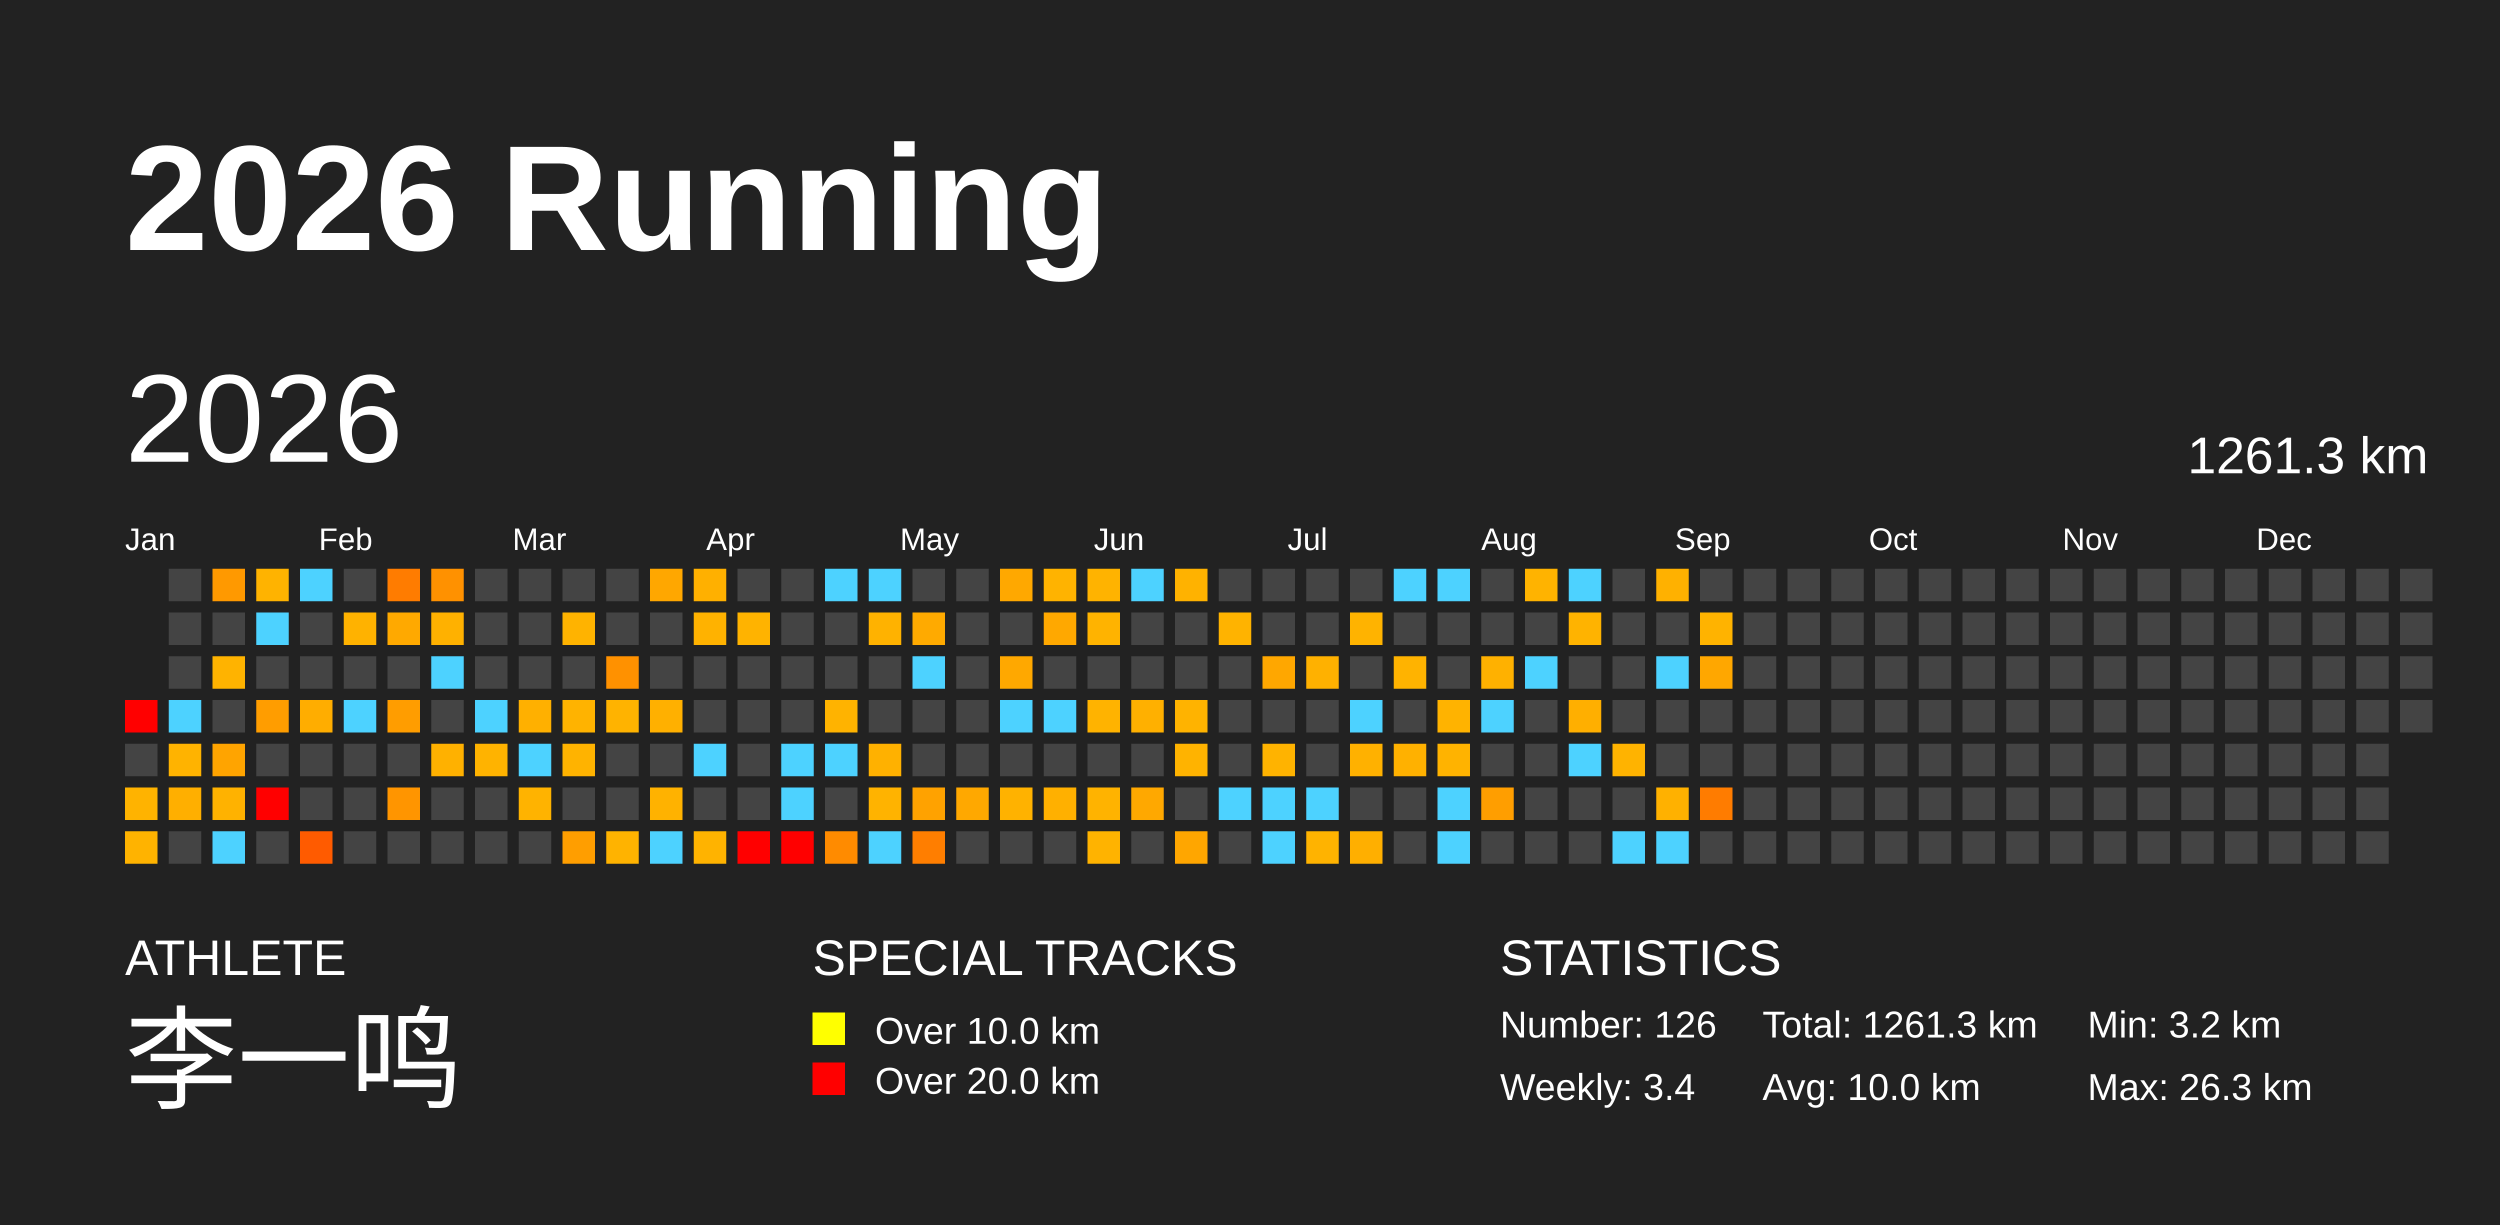
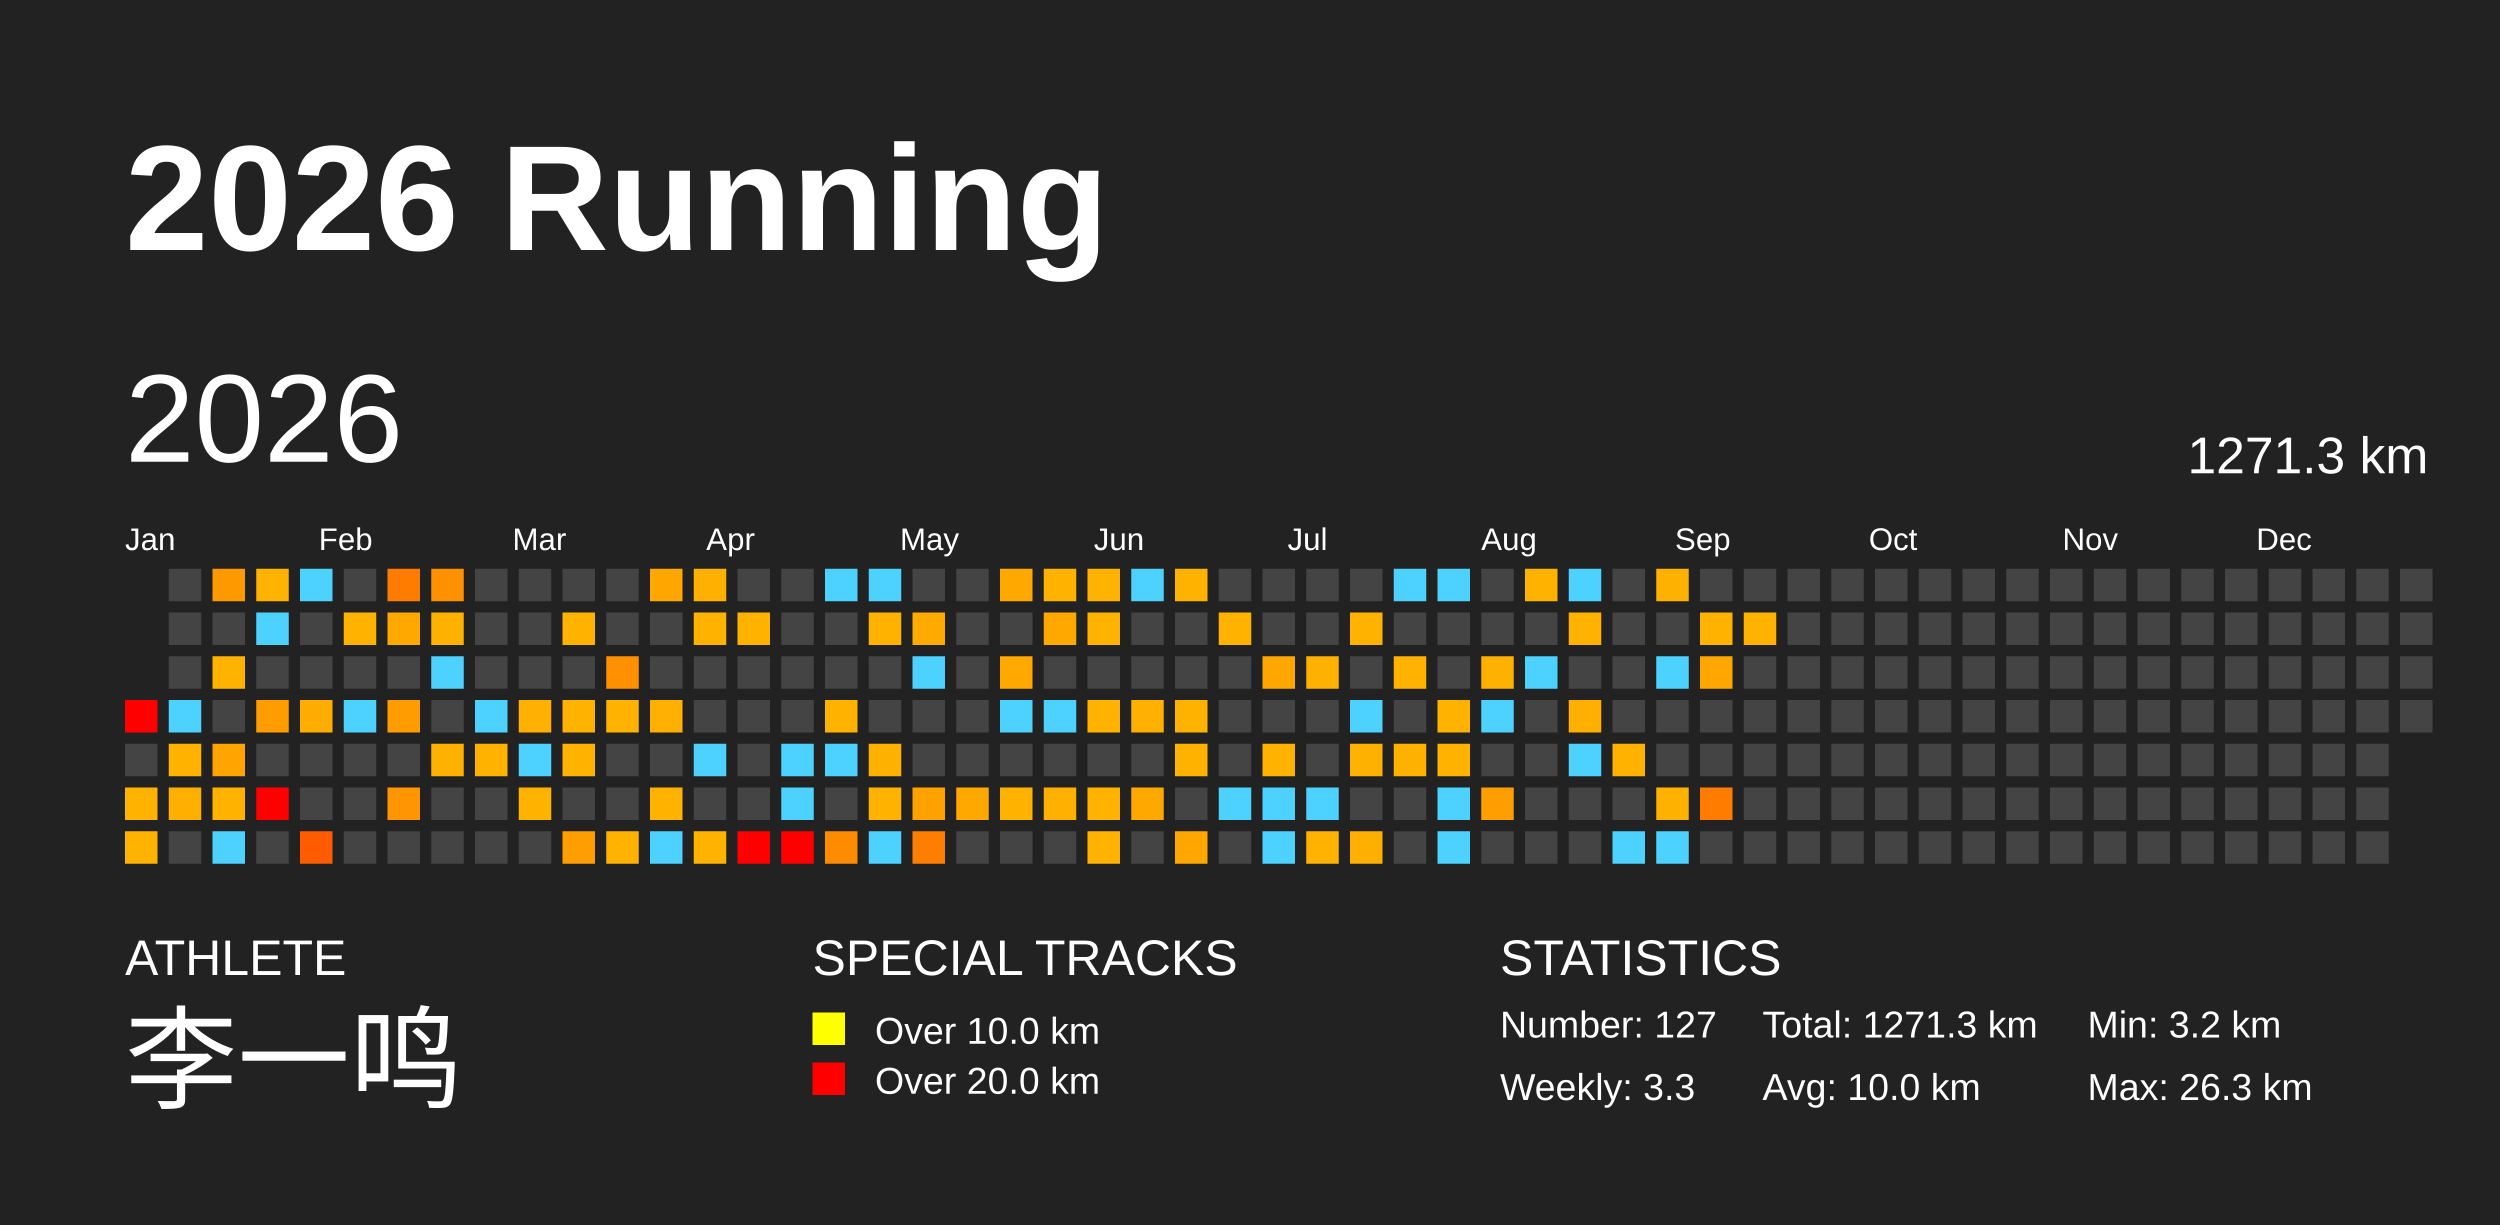
<svg xmlns="http://www.w3.org/2000/svg" baseProfile="full" height="98mm" version="1.1" viewBox="0,0,200,98" width="200mm">
  <defs />
  <rect fill="#222222" height="98" width="200" x="0" y="0" />
  <text fill="#FFFFFF" style="font-size:12px; font-family:Arial; font-weight:bold;" x="10" y="20">2026 Running</text>
  <text fill="#FFFFFF" style="font-size:4px; font-family:Arial" x="10" y="78">ATHLETE</text>
  <text fill="#FFFFFF" style="font-size:9px; font-family:Arial" x="10" y="88">李一鸣</text>
  <text fill="#FFFFFF" style="font-size:4px; font-family:Arial" x="65" y="78">SPECIAL TRACKS</text>
  <rect fill="yellow" height="2.6" width="2.6" x="65" y="81" />
  <text fill="#FFFFFF" style="font-size:3px; font-family:Arial" x="70" y="83.5">Over 10.0 km</text>
  <rect fill="red" height="2.6" width="2.6" x="65" y="85" />
  <text fill="#FFFFFF" style="font-size:3px; font-family:Arial" x="70" y="87.5">Over 20.0 km</text>
  <text fill="#FFFFFF" style="font-size:4px; font-family:Arial" x="120" y="78">STATISTICS</text>
-   <text fill="#FFFFFF" style="font-size:3px; font-family:Arial" x="120" y="83">Number: 126</text>
-   <text fill="#FFFFFF" style="font-size:3px; font-family:Arial" x="120" y="88">Weekly: 3.4</text>
-   <text fill="#FFFFFF" style="font-size:3px; font-family:Arial" x="141" y="83">Total: 1261.3 km</text>
+   <text fill="#FFFFFF" style="font-size:3px; font-family:Arial" x="120" y="83">Number: 127</text>
+   <text fill="#FFFFFF" style="font-size:3px; font-family:Arial" x="120" y="88">Weekly: 3.3</text>
+   <text fill="#FFFFFF" style="font-size:3px; font-family:Arial" x="141" y="83">Total: 1271.3 km</text>
  <text fill="#FFFFFF" style="font-size:3px; font-family:Arial" x="141" y="88">Avg: 10.0 km</text>
  <text fill="#FFFFFF" style="font-size:3px; font-family:Arial" x="167" y="83">Min: 3.2 km</text>
  <text fill="#FFFFFF" style="font-size:3px; font-family:Arial" x="167" y="88">Max: 26.3 km</text>
  <text dominant-baseline="hanging" fill="#FFFFFF" style="font-size:10.0px; font-family:Arial;" x="10" y="30">2026</text>
-   <text dominant-baseline="hanging" fill="#FFFFFF" style="font-size:4.125px; font-family:Arial;" x="175" y="35">1261.3 km</text>
+   <text dominant-baseline="hanging" fill="#FFFFFF" style="font-size:4.125px; font-family:Arial;" x="175" y="35">1271.3 km</text>
  <text fill="#FFFFFF" style="font-size:2.5px; font-family:Arial" x="10.0" y="44">Jan</text>
  <text fill="#FFFFFF" style="font-size:2.5px; font-family:Arial" x="25.5" y="44">Feb</text>
  <text fill="#FFFFFF" style="font-size:2.5px; font-family:Arial" x="41.0" y="44">Mar</text>
  <text fill="#FFFFFF" style="font-size:2.5px; font-family:Arial" x="56.5" y="44">Apr</text>
  <text fill="#FFFFFF" style="font-size:2.5px; font-family:Arial" x="72.0" y="44">May</text>
  <text fill="#FFFFFF" style="font-size:2.5px; font-family:Arial" x="87.5" y="44">Jun</text>
  <text fill="#FFFFFF" style="font-size:2.5px; font-family:Arial" x="103.0" y="44">Jul</text>
  <text fill="#FFFFFF" style="font-size:2.5px; font-family:Arial" x="118.5" y="44">Aug</text>
  <text fill="#FFFFFF" style="font-size:2.5px; font-family:Arial" x="134.0" y="44">Sep</text>
  <text fill="#FFFFFF" style="font-size:2.5px; font-family:Arial" x="149.5" y="44">Oct</text>
  <text fill="#FFFFFF" style="font-size:2.5px; font-family:Arial" x="165.0" y="44">Nov</text>
  <text fill="#FFFFFF" style="font-size:2.5px; font-family:Arial" x="180.5" y="44">Dec</text>
  <rect fill="red" height="2.6" width="2.6" x="10.0" y="56.0" />
  <rect fill="#444444" height="2.6" width="2.6" x="10.0" y="59.5" />
  <rect fill="#ffb300" height="2.6" width="2.6" x="10.0" y="63.0" />
  <rect fill="#ffb300" height="2.6" width="2.6" x="10.0" y="66.5" />
  <rect fill="#444444" height="2.6" width="2.6" x="13.5" y="45.5" />
  <rect fill="#444444" height="2.6" width="2.6" x="13.5" y="49.0" />
  <rect fill="#444444" height="2.6" width="2.6" x="13.5" y="52.5" />
  <rect fill="#4dd2ff" height="2.6" width="2.6" x="13.5" y="56.0" />
  <rect fill="#ffb300" height="2.6" width="2.6" x="13.5" y="59.5" />
  <rect fill="#ffaf00" height="2.6" width="2.6" x="13.5" y="63.0" />
  <rect fill="#444444" height="2.6" width="2.6" x="13.5" y="66.5" />
  <rect fill="#ff9900" height="2.6" width="2.6" x="17.0" y="45.5" />
  <rect fill="#444444" height="2.6" width="2.6" x="17.0" y="49.0" />
  <rect fill="#ffb300" height="2.6" width="2.6" x="17.0" y="52.5" />
  <rect fill="#444444" height="2.6" width="2.6" x="17.0" y="56.0" />
  <rect fill="#ffa400" height="2.6" width="2.6" x="17.0" y="59.5" />
  <rect fill="#ffb200" height="2.6" width="2.6" x="17.0" y="63.0" />
  <rect fill="#4dd2ff" height="2.6" width="2.6" x="17.0" y="66.5" />
  <rect fill="#ffb300" height="2.6" width="2.6" x="20.5" y="45.5" />
  <rect fill="#4dd2ff" height="2.6" width="2.6" x="20.5" y="49.0" />
  <rect fill="#444444" height="2.6" width="2.6" x="20.5" y="52.5" />
  <rect fill="#ff9d00" height="2.6" width="2.6" x="20.5" y="56.0" />
  <rect fill="#444444" height="2.6" width="2.6" x="20.5" y="59.5" />
  <rect fill="red" height="2.6" width="2.6" x="20.5" y="63.0" />
  <rect fill="#444444" height="2.6" width="2.6" x="20.5" y="66.5" />
  <rect fill="#4dd2ff" height="2.6" width="2.6" x="24.0" y="45.5" />
  <rect fill="#444444" height="2.6" width="2.6" x="24.0" y="49.0" />
  <rect fill="#444444" height="2.6" width="2.6" x="24.0" y="52.5" />
  <rect fill="#ffad00" height="2.6" width="2.6" x="24.0" y="56.0" />
  <rect fill="#444444" height="2.6" width="2.6" x="24.0" y="59.5" />
  <rect fill="#444444" height="2.6" width="2.6" x="24.0" y="63.0" />
  <rect fill="#ff5b00" height="2.6" width="2.6" x="24.0" y="66.5" />
  <rect fill="#444444" height="2.6" width="2.6" x="27.5" y="45.5" />
  <rect fill="#ffb200" height="2.6" width="2.6" x="27.5" y="49.0" />
  <rect fill="#444444" height="2.6" width="2.6" x="27.5" y="52.5" />
  <rect fill="#4dd2ff" height="2.6" width="2.6" x="27.5" y="56.0" />
  <rect fill="#444444" height="2.6" width="2.6" x="27.5" y="59.5" />
  <rect fill="#444444" height="2.6" width="2.6" x="27.5" y="63.0" />
  <rect fill="#444444" height="2.6" width="2.6" x="27.5" y="66.5" />
  <rect fill="#ff7c00" height="2.6" width="2.6" x="31.0" y="45.5" />
  <rect fill="#ffa900" height="2.6" width="2.6" x="31.0" y="49.0" />
  <rect fill="#444444" height="2.6" width="2.6" x="31.0" y="52.5" />
  <rect fill="#ff9d00" height="2.6" width="2.6" x="31.0" y="56.0" />
  <rect fill="#444444" height="2.6" width="2.6" x="31.0" y="59.5" />
  <rect fill="#ff9500" height="2.6" width="2.6" x="31.0" y="63.0" />
  <rect fill="#444444" height="2.6" width="2.6" x="31.0" y="66.5" />
  <rect fill="#ff9100" height="2.6" width="2.6" x="34.5" y="45.5" />
  <rect fill="#ffb100" height="2.6" width="2.6" x="34.5" y="49.0" />
  <rect fill="#4dd2ff" height="2.6" width="2.6" x="34.5" y="52.5" />
  <rect fill="#444444" height="2.6" width="2.6" x="34.5" y="56.0" />
  <rect fill="#ffb100" height="2.6" width="2.6" x="34.5" y="59.5" />
  <rect fill="#444444" height="2.6" width="2.6" x="34.5" y="63.0" />
  <rect fill="#444444" height="2.6" width="2.6" x="34.5" y="66.5" />
  <rect fill="#444444" height="2.6" width="2.6" x="38.0" y="45.5" />
  <rect fill="#444444" height="2.6" width="2.6" x="38.0" y="49.0" />
  <rect fill="#444444" height="2.6" width="2.6" x="38.0" y="52.5" />
  <rect fill="#4dd2ff" height="2.6" width="2.6" x="38.0" y="56.0" />
  <rect fill="#ffb300" height="2.6" width="2.6" x="38.0" y="59.5" />
  <rect fill="#444444" height="2.6" width="2.6" x="38.0" y="63.0" />
  <rect fill="#444444" height="2.6" width="2.6" x="38.0" y="66.5" />
  <rect fill="#444444" height="2.6" width="2.6" x="41.5" y="45.5" />
  <rect fill="#444444" height="2.6" width="2.6" x="41.5" y="49.0" />
  <rect fill="#444444" height="2.6" width="2.6" x="41.5" y="52.5" />
  <rect fill="#ffb000" height="2.6" width="2.6" x="41.5" y="56.0" />
  <rect fill="#4dd2ff" height="2.6" width="2.6" x="41.5" y="59.5" />
  <rect fill="#ffb300" height="2.6" width="2.6" x="41.5" y="63.0" />
  <rect fill="#444444" height="2.6" width="2.6" x="41.5" y="66.5" />
  <rect fill="#444444" height="2.6" width="2.6" x="45.0" y="45.5" />
  <rect fill="#ffb300" height="2.6" width="2.6" x="45.0" y="49.0" />
  <rect fill="#444444" height="2.6" width="2.6" x="45.0" y="52.5" />
  <rect fill="#ffb300" height="2.6" width="2.6" x="45.0" y="56.0" />
  <rect fill="#ffb300" height="2.6" width="2.6" x="45.0" y="59.5" />
  <rect fill="#444444" height="2.6" width="2.6" x="45.0" y="63.0" />
  <rect fill="#ff9e00" height="2.6" width="2.6" x="45.0" y="66.5" />
  <rect fill="#444444" height="2.6" width="2.6" x="48.5" y="45.5" />
  <rect fill="#444444" height="2.6" width="2.6" x="48.5" y="49.0" />
  <rect fill="#ff9100" height="2.6" width="2.6" x="48.5" y="52.5" />
  <rect fill="#ffb300" height="2.6" width="2.6" x="48.5" y="56.0" />
  <rect fill="#444444" height="2.6" width="2.6" x="48.5" y="59.5" />
  <rect fill="#444444" height="2.6" width="2.6" x="48.5" y="63.0" />
  <rect fill="#ffb300" height="2.6" width="2.6" x="48.5" y="66.5" />
  <rect fill="#ffa700" height="2.6" width="2.6" x="52.0" y="45.5" />
  <rect fill="#444444" height="2.6" width="2.6" x="52.0" y="49.0" />
  <rect fill="#444444" height="2.6" width="2.6" x="52.0" y="52.5" />
  <rect fill="#ffb000" height="2.6" width="2.6" x="52.0" y="56.0" />
  <rect fill="#444444" height="2.6" width="2.6" x="52.0" y="59.5" />
  <rect fill="#ffb200" height="2.6" width="2.6" x="52.0" y="63.0" />
  <rect fill="#4dd2ff" height="2.6" width="2.6" x="52.0" y="66.5" />
  <rect fill="#ffb000" height="2.6" width="2.6" x="55.5" y="45.5" />
  <rect fill="#ffb200" height="2.6" width="2.6" x="55.5" y="49.0" />
  <rect fill="#444444" height="2.6" width="2.6" x="55.5" y="52.5" />
  <rect fill="#444444" height="2.6" width="2.6" x="55.5" y="56.0" />
  <rect fill="#4dd2ff" height="2.6" width="2.6" x="55.5" y="59.5" />
  <rect fill="#444444" height="2.6" width="2.6" x="55.5" y="63.0" />
  <rect fill="#ffb300" height="2.6" width="2.6" x="55.5" y="66.5" />
  <rect fill="#444444" height="2.6" width="2.6" x="59.0" y="45.5" />
  <rect fill="#ffb300" height="2.6" width="2.6" x="59.0" y="49.0" />
  <rect fill="#444444" height="2.6" width="2.6" x="59.0" y="52.5" />
  <rect fill="#444444" height="2.6" width="2.6" x="59.0" y="56.0" />
  <rect fill="#444444" height="2.6" width="2.6" x="59.0" y="59.5" />
  <rect fill="#444444" height="2.6" width="2.6" x="59.0" y="63.0" />
  <rect fill="red" height="2.6" width="2.6" x="59.0" y="66.5" />
  <rect fill="#444444" height="2.6" width="2.6" x="62.5" y="45.5" />
  <rect fill="#444444" height="2.6" width="2.6" x="62.5" y="49.0" />
  <rect fill="#444444" height="2.6" width="2.6" x="62.5" y="52.5" />
  <rect fill="#444444" height="2.6" width="2.6" x="62.5" y="56.0" />
  <rect fill="#4dd2ff" height="2.6" width="2.6" x="62.5" y="59.5" />
  <rect fill="#4dd2ff" height="2.6" width="2.6" x="62.5" y="63.0" />
  <rect fill="red" height="2.6" width="2.6" x="62.5" y="66.5" />
  <rect fill="#4dd2ff" height="2.6" width="2.6" x="66.0" y="45.5" />
  <rect fill="#444444" height="2.6" width="2.6" x="66.0" y="49.0" />
  <rect fill="#444444" height="2.6" width="2.6" x="66.0" y="52.5" />
  <rect fill="#ffb300" height="2.6" width="2.6" x="66.0" y="56.0" />
  <rect fill="#4dd2ff" height="2.6" width="2.6" x="66.0" y="59.5" />
  <rect fill="#444444" height="2.6" width="2.6" x="66.0" y="63.0" />
  <rect fill="#ff8b00" height="2.6" width="2.6" x="66.0" y="66.5" />
  <rect fill="#4dd2ff" height="2.6" width="2.6" x="69.5" y="45.5" />
  <rect fill="#ffb200" height="2.6" width="2.6" x="69.5" y="49.0" />
  <rect fill="#444444" height="2.6" width="2.6" x="69.5" y="52.5" />
  <rect fill="#444444" height="2.6" width="2.6" x="69.5" y="56.0" />
  <rect fill="#ffb100" height="2.6" width="2.6" x="69.5" y="59.5" />
  <rect fill="#ffb300" height="2.6" width="2.6" x="69.5" y="63.0" />
  <rect fill="#4dd2ff" height="2.6" width="2.6" x="69.5" y="66.5" />
  <rect fill="#444444" height="2.6" width="2.6" x="73.0" y="45.5" />
  <rect fill="#ffaa00" height="2.6" width="2.6" x="73.0" y="49.0" />
  <rect fill="#4dd2ff" height="2.6" width="2.6" x="73.0" y="52.5" />
  <rect fill="#444444" height="2.6" width="2.6" x="73.0" y="56.0" />
  <rect fill="#444444" height="2.6" width="2.6" x="73.0" y="59.5" />
  <rect fill="#ffa200" height="2.6" width="2.6" x="73.0" y="63.0" />
  <rect fill="#ff7e00" height="2.6" width="2.6" x="73.0" y="66.5" />
  <rect fill="#444444" height="2.6" width="2.6" x="76.5" y="45.5" />
  <rect fill="#444444" height="2.6" width="2.6" x="76.5" y="49.0" />
  <rect fill="#444444" height="2.6" width="2.6" x="76.5" y="52.5" />
  <rect fill="#444444" height="2.6" width="2.6" x="76.5" y="56.0" />
  <rect fill="#444444" height="2.6" width="2.6" x="76.5" y="59.5" />
  <rect fill="#ffa800" height="2.6" width="2.6" x="76.5" y="63.0" />
  <rect fill="#444444" height="2.6" width="2.6" x="76.5" y="66.5" />
  <rect fill="#ffa800" height="2.6" width="2.6" x="80.0" y="45.5" />
  <rect fill="#444444" height="2.6" width="2.6" x="80.0" y="49.0" />
  <rect fill="#ffa800" height="2.6" width="2.6" x="80.0" y="52.5" />
  <rect fill="#4dd2ff" height="2.6" width="2.6" x="80.0" y="56.0" />
  <rect fill="#444444" height="2.6" width="2.6" x="80.0" y="59.5" />
  <rect fill="#ffb200" height="2.6" width="2.6" x="80.0" y="63.0" />
  <rect fill="#444444" height="2.6" width="2.6" x="80.0" y="66.5" />
  <rect fill="#ffb300" height="2.6" width="2.6" x="83.5" y="45.5" />
  <rect fill="#ffa800" height="2.6" width="2.6" x="83.5" y="49.0" />
  <rect fill="#444444" height="2.6" width="2.6" x="83.5" y="52.5" />
  <rect fill="#4dd2ff" height="2.6" width="2.6" x="83.5" y="56.0" />
  <rect fill="#444444" height="2.6" width="2.6" x="83.5" y="59.5" />
  <rect fill="#ffb000" height="2.6" width="2.6" x="83.5" y="63.0" />
  <rect fill="#444444" height="2.6" width="2.6" x="83.5" y="66.5" />
  <rect fill="#ffb300" height="2.6" width="2.6" x="87.0" y="45.5" />
  <rect fill="#ffb300" height="2.6" width="2.6" x="87.0" y="49.0" />
  <rect fill="#444444" height="2.6" width="2.6" x="87.0" y="52.5" />
  <rect fill="#ffb300" height="2.6" width="2.6" x="87.0" y="56.0" />
  <rect fill="#444444" height="2.6" width="2.6" x="87.0" y="59.5" />
  <rect fill="#ffb300" height="2.6" width="2.6" x="87.0" y="63.0" />
  <rect fill="#ffb300" height="2.6" width="2.6" x="87.0" y="66.5" />
  <rect fill="#4dd2ff" height="2.6" width="2.6" x="90.5" y="45.5" />
  <rect fill="#444444" height="2.6" width="2.6" x="90.5" y="49.0" />
  <rect fill="#444444" height="2.6" width="2.6" x="90.5" y="52.5" />
  <rect fill="#ffb000" height="2.6" width="2.6" x="90.5" y="56.0" />
  <rect fill="#444444" height="2.6" width="2.6" x="90.5" y="59.5" />
  <rect fill="#ffa800" height="2.6" width="2.6" x="90.5" y="63.0" />
  <rect fill="#444444" height="2.6" width="2.6" x="90.5" y="66.5" />
  <rect fill="#ffb200" height="2.6" width="2.6" x="94.0" y="45.5" />
  <rect fill="#444444" height="2.6" width="2.6" x="94.0" y="49.0" />
  <rect fill="#444444" height="2.6" width="2.6" x="94.0" y="52.5" />
  <rect fill="#ffb300" height="2.6" width="2.6" x="94.0" y="56.0" />
  <rect fill="#ffb300" height="2.6" width="2.6" x="94.0" y="59.5" />
  <rect fill="#444444" height="2.6" width="2.6" x="94.0" y="63.0" />
  <rect fill="#ffa600" height="2.6" width="2.6" x="94.0" y="66.5" />
  <rect fill="#444444" height="2.6" width="2.6" x="97.5" y="45.5" />
  <rect fill="#ffb300" height="2.6" width="2.6" x="97.5" y="49.0" />
  <rect fill="#444444" height="2.6" width="2.6" x="97.5" y="52.5" />
  <rect fill="#444444" height="2.6" width="2.6" x="97.5" y="56.0" />
  <rect fill="#444444" height="2.6" width="2.6" x="97.5" y="59.5" />
  <rect fill="#4dd2ff" height="2.6" width="2.6" x="97.5" y="63.0" />
  <rect fill="#444444" height="2.6" width="2.6" x="97.5" y="66.5" />
  <rect fill="#444444" height="2.6" width="2.6" x="101.0" y="45.5" />
  <rect fill="#444444" height="2.6" width="2.6" x="101.0" y="49.0" />
  <rect fill="#ffa700" height="2.6" width="2.6" x="101.0" y="52.5" />
  <rect fill="#444444" height="2.6" width="2.6" x="101.0" y="56.0" />
  <rect fill="#ffb300" height="2.6" width="2.6" x="101.0" y="59.5" />
  <rect fill="#4dd2ff" height="2.6" width="2.6" x="101.0" y="63.0" />
  <rect fill="#4dd2ff" height="2.6" width="2.6" x="101.0" y="66.5" />
  <rect fill="#444444" height="2.6" width="2.6" x="104.5" y="45.5" />
  <rect fill="#444444" height="2.6" width="2.6" x="104.5" y="49.0" />
  <rect fill="#ffb100" height="2.6" width="2.6" x="104.5" y="52.5" />
  <rect fill="#444444" height="2.6" width="2.6" x="104.5" y="56.0" />
  <rect fill="#444444" height="2.6" width="2.6" x="104.5" y="59.5" />
  <rect fill="#4dd2ff" height="2.6" width="2.6" x="104.5" y="63.0" />
  <rect fill="#ffb300" height="2.6" width="2.6" x="104.5" y="66.5" />
  <rect fill="#444444" height="2.6" width="2.6" x="108.0" y="45.5" />
  <rect fill="#ffb300" height="2.6" width="2.6" x="108.0" y="49.0" />
  <rect fill="#444444" height="2.6" width="2.6" x="108.0" y="52.5" />
  <rect fill="#4dd2ff" height="2.6" width="2.6" x="108.0" y="56.0" />
  <rect fill="#ffb100" height="2.6" width="2.6" x="108.0" y="59.5" />
  <rect fill="#444444" height="2.6" width="2.6" x="108.0" y="63.0" />
  <rect fill="#ffaf00" height="2.6" width="2.6" x="108.0" y="66.5" />
  <rect fill="#4dd2ff" height="2.6" width="2.6" x="111.5" y="45.5" />
  <rect fill="#444444" height="2.6" width="2.6" x="111.5" y="49.0" />
  <rect fill="#ffb300" height="2.6" width="2.6" x="111.5" y="52.5" />
  <rect fill="#444444" height="2.6" width="2.6" x="111.5" y="56.0" />
  <rect fill="#ffb100" height="2.6" width="2.6" x="111.5" y="59.5" />
  <rect fill="#444444" height="2.6" width="2.6" x="111.5" y="63.0" />
  <rect fill="#444444" height="2.6" width="2.6" x="111.5" y="66.5" />
  <rect fill="#4dd2ff" height="2.6" width="2.6" x="115.0" y="45.5" />
  <rect fill="#444444" height="2.6" width="2.6" x="115.0" y="49.0" />
  <rect fill="#444444" height="2.6" width="2.6" x="115.0" y="52.5" />
  <rect fill="#ffb300" height="2.6" width="2.6" x="115.0" y="56.0" />
  <rect fill="#ffb300" height="2.6" width="2.6" x="115.0" y="59.5" />
  <rect fill="#4dd2ff" height="2.6" width="2.6" x="115.0" y="63.0" />
  <rect fill="#4dd2ff" height="2.6" width="2.6" x="115.0" y="66.5" />
  <rect fill="#444444" height="2.6" width="2.6" x="118.5" y="45.5" />
  <rect fill="#444444" height="2.6" width="2.6" x="118.5" y="49.0" />
  <rect fill="#ffb100" height="2.6" width="2.6" x="118.5" y="52.5" />
  <rect fill="#4dd2ff" height="2.6" width="2.6" x="118.5" y="56.0" />
  <rect fill="#444444" height="2.6" width="2.6" x="118.5" y="59.5" />
  <rect fill="#ff9e00" height="2.6" width="2.6" x="118.5" y="63.0" />
  <rect fill="#444444" height="2.6" width="2.6" x="118.5" y="66.5" />
  <rect fill="#ffb300" height="2.6" width="2.6" x="122.0" y="45.5" />
  <rect fill="#444444" height="2.6" width="2.6" x="122.0" y="49.0" />
  <rect fill="#4dd2ff" height="2.6" width="2.6" x="122.0" y="52.5" />
  <rect fill="#444444" height="2.6" width="2.6" x="122.0" y="56.0" />
  <rect fill="#444444" height="2.6" width="2.6" x="122.0" y="59.5" />
  <rect fill="#444444" height="2.6" width="2.6" x="122.0" y="63.0" />
  <rect fill="#444444" height="2.6" width="2.6" x="122.0" y="66.5" />
  <rect fill="#4dd2ff" height="2.6" width="2.6" x="125.5" y="45.5" />
  <rect fill="#ffb300" height="2.6" width="2.6" x="125.5" y="49.0" />
  <rect fill="#444444" height="2.6" width="2.6" x="125.5" y="52.5" />
  <rect fill="#ffaf00" height="2.6" width="2.6" x="125.5" y="56.0" />
  <rect fill="#4dd2ff" height="2.6" width="2.6" x="125.5" y="59.5" />
  <rect fill="#444444" height="2.6" width="2.6" x="125.5" y="63.0" />
  <rect fill="#444444" height="2.6" width="2.6" x="125.5" y="66.5" />
  <rect fill="#444444" height="2.6" width="2.6" x="129.0" y="45.5" />
  <rect fill="#444444" height="2.6" width="2.6" x="129.0" y="49.0" />
  <rect fill="#444444" height="2.6" width="2.6" x="129.0" y="52.5" />
  <rect fill="#444444" height="2.6" width="2.6" x="129.0" y="56.0" />
  <rect fill="#ffb300" height="2.6" width="2.6" x="129.0" y="59.5" />
  <rect fill="#444444" height="2.6" width="2.6" x="129.0" y="63.0" />
  <rect fill="#4dd2ff" height="2.6" width="2.6" x="129.0" y="66.5" />
  <rect fill="#ffb100" height="2.6" width="2.6" x="132.5" y="45.5" />
  <rect fill="#444444" height="2.6" width="2.6" x="132.5" y="49.0" />
  <rect fill="#4dd2ff" height="2.6" width="2.6" x="132.5" y="52.5" />
  <rect fill="#444444" height="2.6" width="2.6" x="132.5" y="56.0" />
  <rect fill="#444444" height="2.6" width="2.6" x="132.5" y="59.5" />
  <rect fill="#ffb100" height="2.6" width="2.6" x="132.5" y="63.0" />
  <rect fill="#4dd2ff" height="2.6" width="2.6" x="132.5" y="66.5" />
  <rect fill="#444444" height="2.6" width="2.6" x="136.0" y="45.5" />
  <rect fill="#ffb300" height="2.6" width="2.6" x="136.0" y="49.0" />
  <rect fill="#ffa700" height="2.6" width="2.6" x="136.0" y="52.5" />
  <rect fill="#444444" height="2.6" width="2.6" x="136.0" y="56.0" />
  <rect fill="#444444" height="2.6" width="2.6" x="136.0" y="59.5" />
  <rect fill="#ff7c00" height="2.6" width="2.6" x="136.0" y="63.0" />
  <rect fill="#444444" height="2.6" width="2.6" x="136.0" y="66.5" />
  <rect fill="#444444" height="2.6" width="2.6" x="139.5" y="45.5" />
-   <rect fill="#444444" height="2.6" width="2.6" x="139.5" y="49.0" />
+   <rect fill="#ffb300" height="2.6" width="2.6" x="139.5" y="49.0" />
  <rect fill="#444444" height="2.6" width="2.6" x="139.5" y="52.5" />
  <rect fill="#444444" height="2.6" width="2.6" x="139.5" y="56.0" />
  <rect fill="#444444" height="2.6" width="2.6" x="139.5" y="59.5" />
  <rect fill="#444444" height="2.6" width="2.6" x="139.5" y="63.0" />
  <rect fill="#444444" height="2.6" width="2.6" x="139.5" y="66.5" />
  <rect fill="#444444" height="2.6" width="2.6" x="143.0" y="45.5" />
  <rect fill="#444444" height="2.6" width="2.6" x="143.0" y="49.0" />
  <rect fill="#444444" height="2.6" width="2.6" x="143.0" y="52.5" />
  <rect fill="#444444" height="2.6" width="2.6" x="143.0" y="56.0" />
  <rect fill="#444444" height="2.6" width="2.6" x="143.0" y="59.5" />
  <rect fill="#444444" height="2.6" width="2.6" x="143.0" y="63.0" />
  <rect fill="#444444" height="2.6" width="2.6" x="143.0" y="66.5" />
  <rect fill="#444444" height="2.6" width="2.6" x="146.5" y="45.5" />
  <rect fill="#444444" height="2.6" width="2.6" x="146.5" y="49.0" />
  <rect fill="#444444" height="2.6" width="2.6" x="146.5" y="52.5" />
  <rect fill="#444444" height="2.6" width="2.6" x="146.5" y="56.0" />
  <rect fill="#444444" height="2.6" width="2.6" x="146.5" y="59.5" />
  <rect fill="#444444" height="2.6" width="2.6" x="146.5" y="63.0" />
  <rect fill="#444444" height="2.6" width="2.6" x="146.5" y="66.5" />
  <rect fill="#444444" height="2.6" width="2.6" x="150.0" y="45.5" />
  <rect fill="#444444" height="2.6" width="2.6" x="150.0" y="49.0" />
  <rect fill="#444444" height="2.6" width="2.6" x="150.0" y="52.5" />
  <rect fill="#444444" height="2.6" width="2.6" x="150.0" y="56.0" />
  <rect fill="#444444" height="2.6" width="2.6" x="150.0" y="59.5" />
  <rect fill="#444444" height="2.6" width="2.6" x="150.0" y="63.0" />
  <rect fill="#444444" height="2.6" width="2.6" x="150.0" y="66.5" />
  <rect fill="#444444" height="2.6" width="2.6" x="153.5" y="45.5" />
  <rect fill="#444444" height="2.6" width="2.6" x="153.5" y="49.0" />
  <rect fill="#444444" height="2.6" width="2.6" x="153.5" y="52.5" />
  <rect fill="#444444" height="2.6" width="2.6" x="153.5" y="56.0" />
  <rect fill="#444444" height="2.6" width="2.6" x="153.5" y="59.5" />
  <rect fill="#444444" height="2.6" width="2.6" x="153.5" y="63.0" />
  <rect fill="#444444" height="2.6" width="2.6" x="153.5" y="66.5" />
  <rect fill="#444444" height="2.6" width="2.6" x="157.0" y="45.5" />
  <rect fill="#444444" height="2.6" width="2.6" x="157.0" y="49.0" />
  <rect fill="#444444" height="2.6" width="2.6" x="157.0" y="52.5" />
  <rect fill="#444444" height="2.6" width="2.6" x="157.0" y="56.0" />
  <rect fill="#444444" height="2.6" width="2.6" x="157.0" y="59.5" />
  <rect fill="#444444" height="2.6" width="2.6" x="157.0" y="63.0" />
  <rect fill="#444444" height="2.6" width="2.6" x="157.0" y="66.5" />
  <rect fill="#444444" height="2.6" width="2.6" x="160.5" y="45.5" />
  <rect fill="#444444" height="2.6" width="2.6" x="160.5" y="49.0" />
  <rect fill="#444444" height="2.6" width="2.6" x="160.5" y="52.5" />
  <rect fill="#444444" height="2.6" width="2.6" x="160.5" y="56.0" />
  <rect fill="#444444" height="2.6" width="2.6" x="160.5" y="59.5" />
  <rect fill="#444444" height="2.6" width="2.6" x="160.5" y="63.0" />
  <rect fill="#444444" height="2.6" width="2.6" x="160.5" y="66.5" />
  <rect fill="#444444" height="2.6" width="2.6" x="164.0" y="45.5" />
  <rect fill="#444444" height="2.6" width="2.6" x="164.0" y="49.0" />
  <rect fill="#444444" height="2.6" width="2.6" x="164.0" y="52.5" />
  <rect fill="#444444" height="2.6" width="2.6" x="164.0" y="56.0" />
  <rect fill="#444444" height="2.6" width="2.6" x="164.0" y="59.5" />
  <rect fill="#444444" height="2.6" width="2.6" x="164.0" y="63.0" />
  <rect fill="#444444" height="2.6" width="2.6" x="164.0" y="66.5" />
  <rect fill="#444444" height="2.6" width="2.6" x="167.5" y="45.5" />
  <rect fill="#444444" height="2.6" width="2.6" x="167.5" y="49.0" />
  <rect fill="#444444" height="2.6" width="2.6" x="167.5" y="52.5" />
  <rect fill="#444444" height="2.6" width="2.6" x="167.5" y="56.0" />
  <rect fill="#444444" height="2.6" width="2.6" x="167.5" y="59.5" />
  <rect fill="#444444" height="2.6" width="2.6" x="167.5" y="63.0" />
  <rect fill="#444444" height="2.6" width="2.6" x="167.5" y="66.5" />
  <rect fill="#444444" height="2.6" width="2.6" x="171.0" y="45.5" />
  <rect fill="#444444" height="2.6" width="2.6" x="171.0" y="49.0" />
  <rect fill="#444444" height="2.6" width="2.6" x="171.0" y="52.5" />
  <rect fill="#444444" height="2.6" width="2.6" x="171.0" y="56.0" />
  <rect fill="#444444" height="2.6" width="2.6" x="171.0" y="59.5" />
  <rect fill="#444444" height="2.6" width="2.6" x="171.0" y="63.0" />
  <rect fill="#444444" height="2.6" width="2.6" x="171.0" y="66.5" />
  <rect fill="#444444" height="2.6" width="2.6" x="174.5" y="45.5" />
  <rect fill="#444444" height="2.6" width="2.6" x="174.5" y="49.0" />
  <rect fill="#444444" height="2.6" width="2.6" x="174.5" y="52.5" />
  <rect fill="#444444" height="2.6" width="2.6" x="174.5" y="56.0" />
  <rect fill="#444444" height="2.6" width="2.6" x="174.5" y="59.5" />
  <rect fill="#444444" height="2.6" width="2.6" x="174.5" y="63.0" />
  <rect fill="#444444" height="2.6" width="2.6" x="174.5" y="66.5" />
  <rect fill="#444444" height="2.6" width="2.6" x="178.0" y="45.5" />
  <rect fill="#444444" height="2.6" width="2.6" x="178.0" y="49.0" />
  <rect fill="#444444" height="2.6" width="2.6" x="178.0" y="52.5" />
  <rect fill="#444444" height="2.6" width="2.6" x="178.0" y="56.0" />
  <rect fill="#444444" height="2.6" width="2.6" x="178.0" y="59.5" />
  <rect fill="#444444" height="2.6" width="2.6" x="178.0" y="63.0" />
  <rect fill="#444444" height="2.6" width="2.6" x="178.0" y="66.5" />
  <rect fill="#444444" height="2.6" width="2.6" x="181.5" y="45.5" />
  <rect fill="#444444" height="2.6" width="2.6" x="181.5" y="49.0" />
  <rect fill="#444444" height="2.6" width="2.6" x="181.5" y="52.5" />
  <rect fill="#444444" height="2.6" width="2.6" x="181.5" y="56.0" />
  <rect fill="#444444" height="2.6" width="2.6" x="181.5" y="59.5" />
  <rect fill="#444444" height="2.6" width="2.6" x="181.5" y="63.0" />
  <rect fill="#444444" height="2.6" width="2.6" x="181.5" y="66.5" />
  <rect fill="#444444" height="2.6" width="2.6" x="185.0" y="45.5" />
  <rect fill="#444444" height="2.6" width="2.6" x="185.0" y="49.0" />
  <rect fill="#444444" height="2.6" width="2.6" x="185.0" y="52.5" />
  <rect fill="#444444" height="2.6" width="2.6" x="185.0" y="56.0" />
  <rect fill="#444444" height="2.6" width="2.6" x="185.0" y="59.5" />
  <rect fill="#444444" height="2.6" width="2.6" x="185.0" y="63.0" />
  <rect fill="#444444" height="2.6" width="2.6" x="185.0" y="66.5" />
  <rect fill="#444444" height="2.6" width="2.6" x="188.5" y="45.5" />
  <rect fill="#444444" height="2.6" width="2.6" x="188.5" y="49.0" />
  <rect fill="#444444" height="2.6" width="2.6" x="188.5" y="52.5" />
  <rect fill="#444444" height="2.6" width="2.6" x="188.5" y="56.0" />
  <rect fill="#444444" height="2.6" width="2.6" x="188.5" y="59.5" />
  <rect fill="#444444" height="2.6" width="2.6" x="188.5" y="63.0" />
  <rect fill="#444444" height="2.6" width="2.6" x="188.5" y="66.5" />
  <rect fill="#444444" height="2.6" width="2.6" x="192.0" y="45.5" />
  <rect fill="#444444" height="2.6" width="2.6" x="192.0" y="49.0" />
  <rect fill="#444444" height="2.6" width="2.6" x="192.0" y="52.5" />
  <rect fill="#444444" height="2.6" width="2.6" x="192.0" y="56.0" />
</svg>
